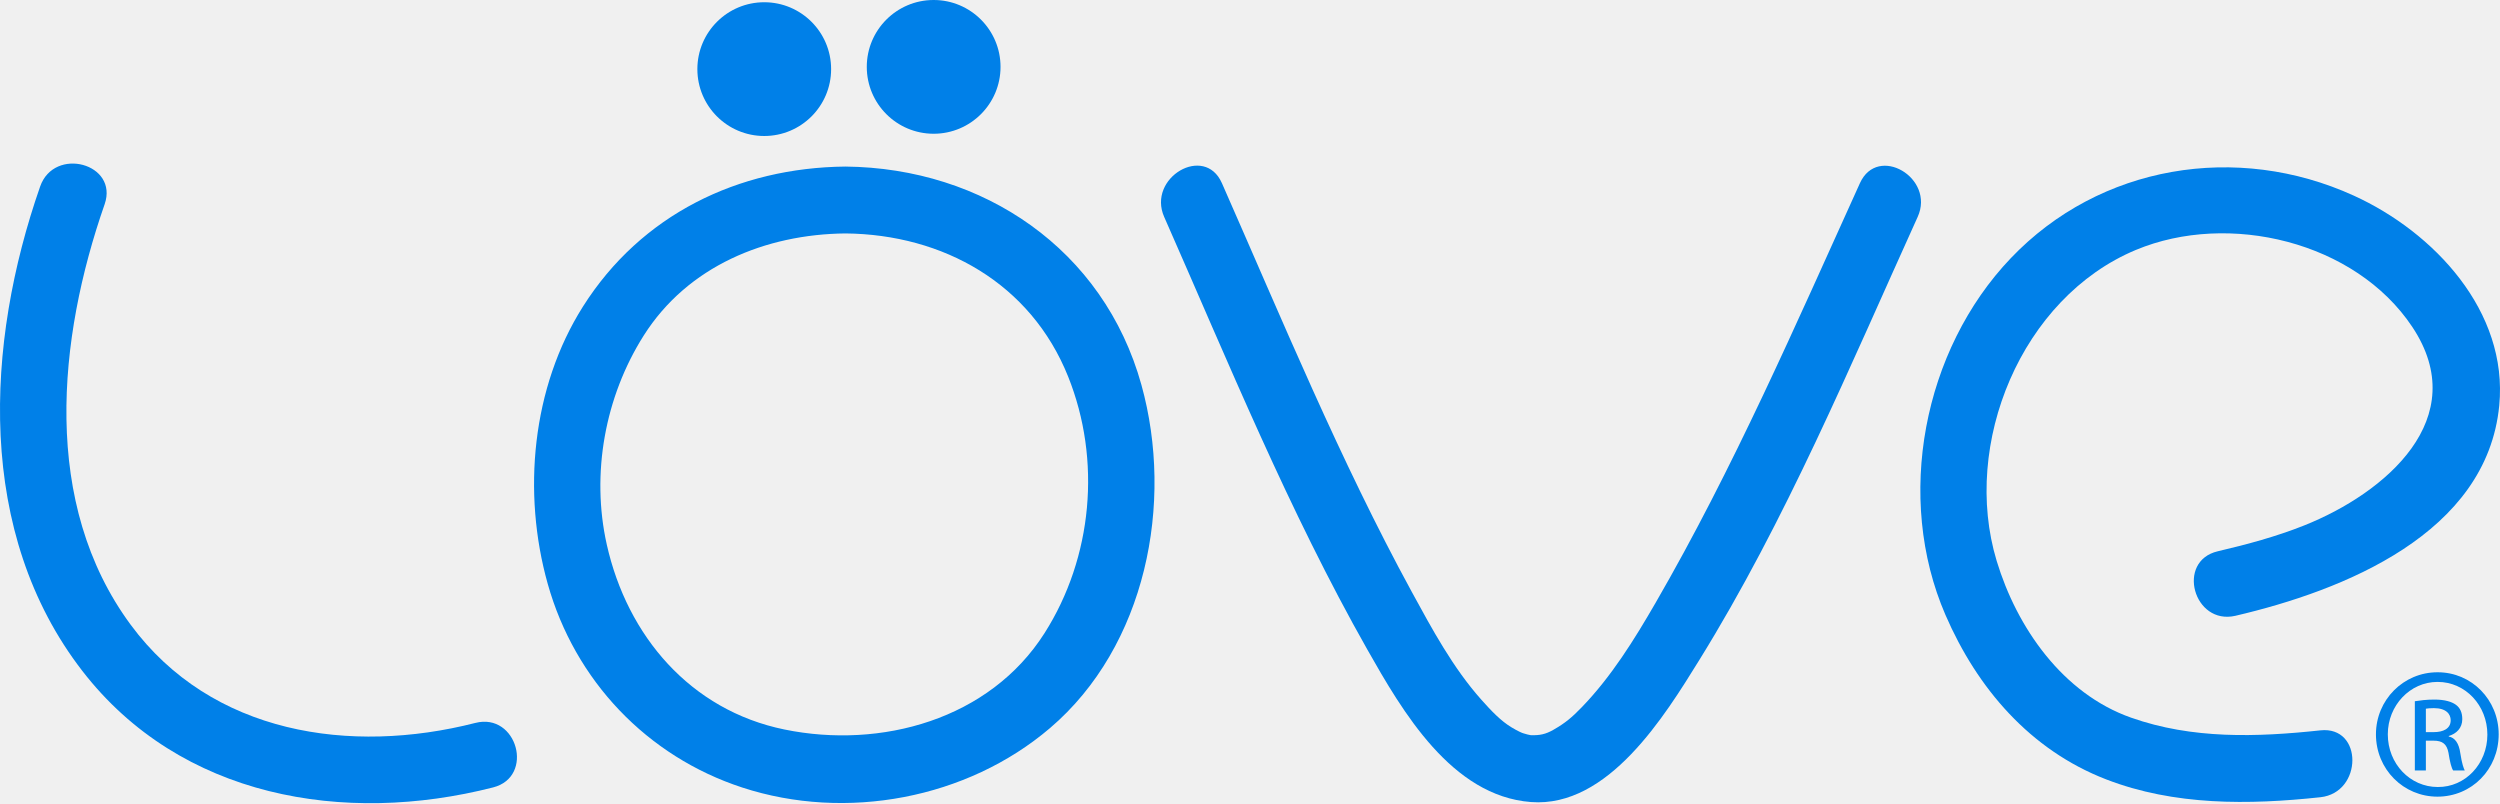
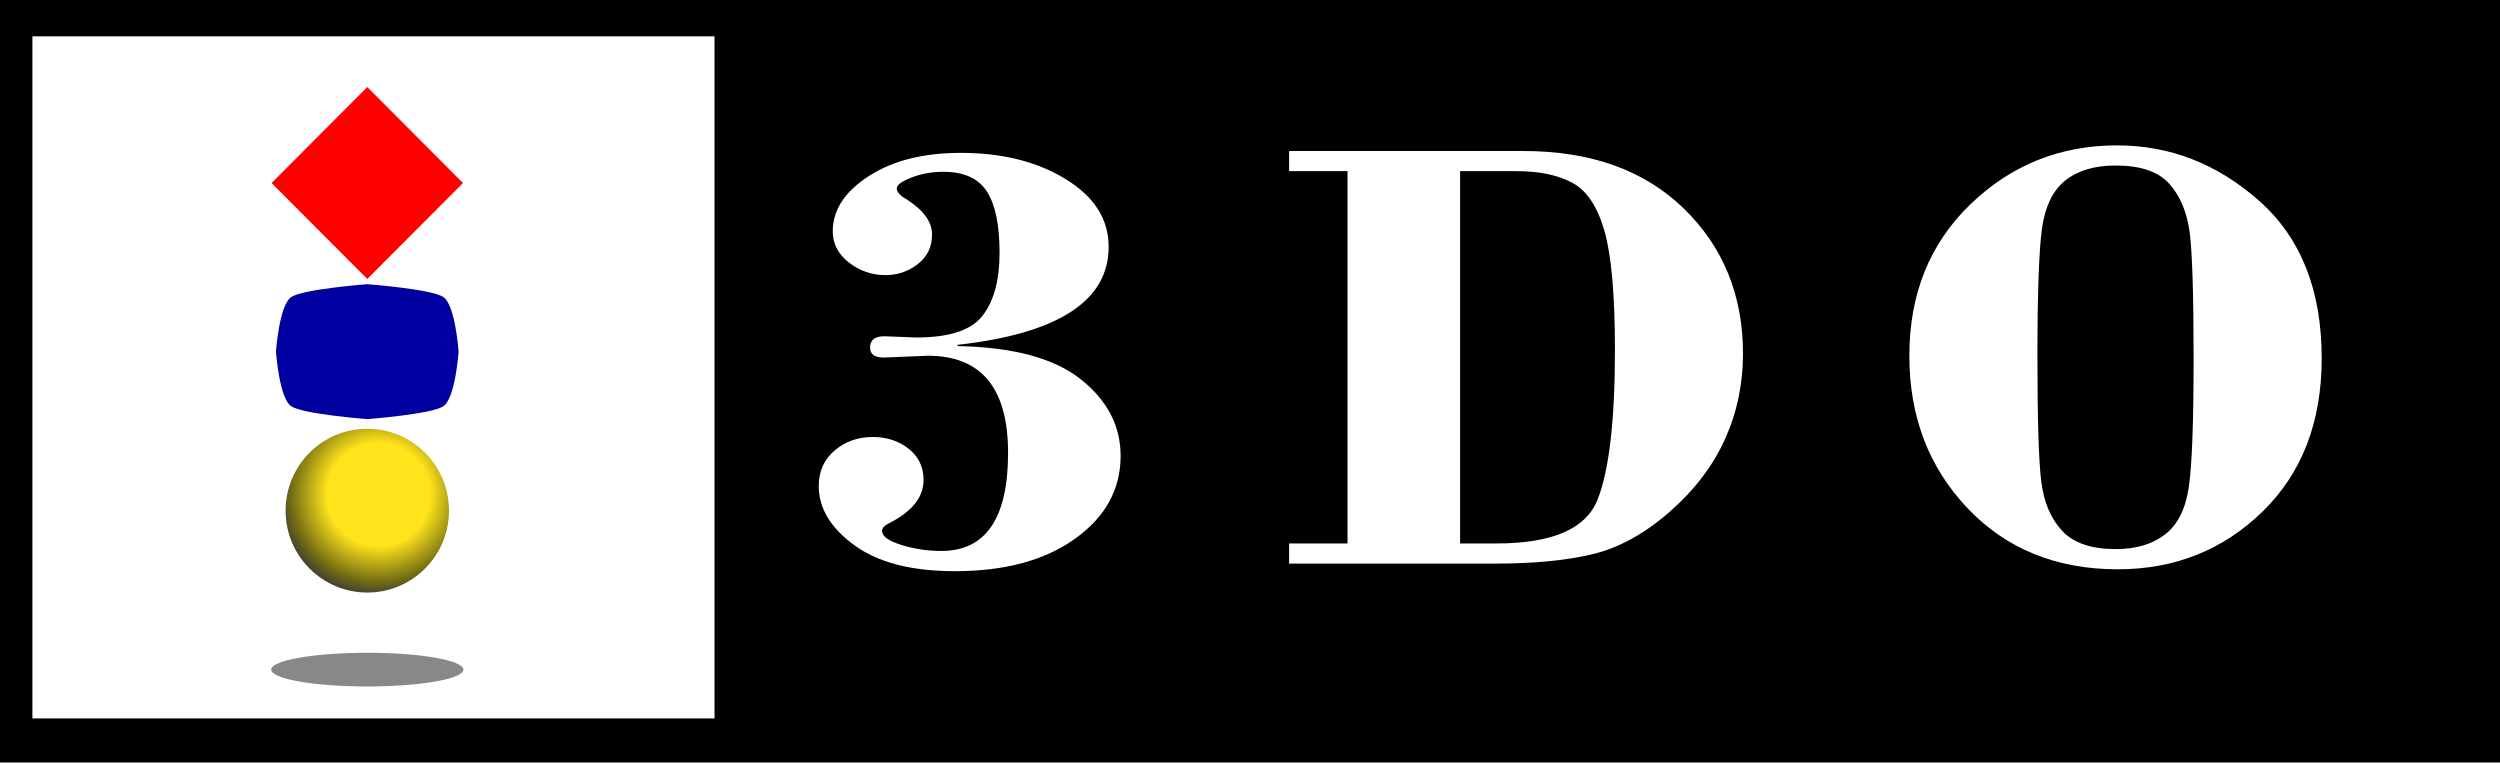
- <svg xmlns="http://www.w3.org/2000/svg" version="1.1" x="0px" y="0px" width="373.831px" height="120.104px" viewBox="0 0 373.831 120.104" enable-background="new 0 0 373.831 120.104" xml:space="preserve" id="svg2">
-   <defs id="defs57" />
-   <g id="Layer_10" />
-   <g id="Layer_9">
-     <circle cx="114.279" cy="10.335" r="10" id="circle6" style="fill:#0080e8" />
-     <circle cx="139.612" cy="10" r="10" id="circle8" style="fill:#0080e8" />
-   </g>
-   <g id="Layer_2" />
-   <g id="Layer_1" />
-   <g id="Layer_3">
-     <g id="g13">
-       <g id="g15">
-         <path fill="none" d="M126.419,29.906c-55.287,0-55.475,85.041-0.353,85.041C181.106,114.947,181.92,29.906,126.419,29.906" id="path17" />
-         <path d="M126.419,24.906c-16.061,0.162-30.552,7.196-39.236,20.915c-7.67,12.116-9.111,27.837-5.282,41.478     c4.06,14.461,14.838,25.804,29.094,30.463c15.53,5.076,33.615,1.679,46.006-8.884c14.374-12.252,18.58-33.677,13.679-51.324     C165.053,37.291,147.043,25.113,126.419,24.906c-6.451-0.065-6.445,9.935,0,10c14.639,0.147,27.712,7.472,33.298,21.396     c5.004,12.474,3.672,27.057-3.529,38.379c-8.21,12.908-24.446,17.367-38.892,14.402c-14.073-2.889-23.502-13.993-26.563-27.657     c-2.375-10.605-0.264-22.11,5.525-31.254c6.572-10.381,18.226-15.146,30.161-15.266     C132.864,34.841,132.871,24.841,126.419,24.906L126.419,24.906z" id="path19" style="fill:#0080e8" />
-       </g>
-     </g>
-     <g id="g21">
-       <g id="g23">
-         <path fill="none" d="M178.397,29.906c48.716,110.468,51.349,116.265,104.041,0" id="path25" />
-         <path d="M174.08,32.43c9.586,21.736,18.656,43.999,30.382,64.701c5.241,9.255,12.593,21.893,24.465,22.801     c11.569,0.885,20.021-12.921,25.149-21.195c12.939-20.876,22.563-43.995,32.68-66.306c2.642-5.825-5.975-10.913-8.635-5.047     c-9.592,21.154-18.926,42.655-30.574,62.786c-3.169,5.476-6.566,10.959-10.974,15.536c-1.543,1.604-2.545,2.424-4.268,3.411     c-1.201,0.688-2.065,0.857-3.379,0.815c-0.582-0.051-0.556-0.041,0.08,0.027c-0.424-0.069-0.837-0.193-1.248-0.316     c-0.165-0.049-0.753-0.289-1.728-0.876c-1.604-0.966-2.992-2.424-4.532-4.152c-4.226-4.744-7.359-10.551-10.383-16.096     c-10.744-19.703-19.356-40.625-28.401-61.135C180.117,21.493,171.503,26.587,174.08,32.43L174.08,32.43z" id="path27" style="fill:#0080e8" />
-       </g>
-     </g>
-   </g>
-   <g id="Layer_4" />
-   <g id="Layer_5" />
-   <g id="Layer_6">
-     <g id="g32">
-       <g id="g34">
-         <path fill="none" d="M332.958,87.255c57.148-12.938,36.661-53.914,3.234-57.148s-51.756,33.427-40.974,59.305     c10.782,25.879,32.349,26.958,51.756,24.801" id="path36" />
-         <path d="M334.288,92.076c16.119-3.771,37.565-12.266,39.429-31.426c1.37-14.087-9.762-25.941-21.77-31.407     c-17.438-7.938-37.938-4.605-51.258,9.353c-13.145,13.773-17.356,35.85-9.787,53.338c4.761,10.999,12.667,20.207,24.025,24.604     c10.208,3.952,21.323,3.826,32.048,2.674c6.342-0.682,6.408-10.688,0-10c-9.54,1.025-19.151,1.334-28.321-1.903     c-10.214-3.605-17.066-13.445-20.092-23.452c-5.278-17.456,3.682-39.335,20.828-46.488c13.844-5.774,32.803-1.287,41.323,11.511     c9.107,13.679-4.028,24.854-16.167,29.692c-4.179,1.665-8.544,2.838-12.917,3.862C325.351,83.902,328.014,93.544,334.288,92.076     L334.288,92.076z" id="path38" style="fill:#0080e8" />
-       </g>
-     </g>
-   </g>
-   <g id="Layer_7" />
-   <g id="Layer_8">
-     <g id="g42">
-       <g id="g44">
-         <path fill="none" d="M10.822,29.224c-19.854,55.69,12.757,96.622,61.59,83.698" id="path46" />
-         <path d="M6,27.895c-8.2,23.498-9.661,51.774,6.323,72.444c14.666,18.965,39.169,23.091,61.417,17.404     c6.244-1.596,3.594-11.24-2.658-9.643c-18.687,4.776-39.448,1.689-51.529-14.664C6.14,75.279,8.629,50.654,15.643,30.553     C17.773,24.448,8.111,21.847,6,27.895L6,27.895z" id="path48" style="fill:#0080e8" />
-       </g>
-     </g>
-     <g id="g50">
-       <path d="M364.519,100.526c5.073,0,9.115,4.124,9.115,9.28c0,5.238-4.042,9.32-9.156,9.32c-5.073,0-9.197-4.082-9.197-9.32    c0-5.156,4.124-9.28,9.197-9.28H364.519z M364.478,101.969c-4.083,0-7.424,3.506-7.424,7.837c0,4.412,3.341,7.877,7.465,7.877    c4.125,0.041,7.424-3.465,7.424-7.836c0-4.372-3.299-7.878-7.424-7.878H364.478z M362.746,115.208h-1.649v-10.352    c0.866-0.124,1.69-0.248,2.928-0.248c1.567,0,2.599,0.33,3.218,0.783c0.618,0.454,0.948,1.155,0.948,2.146    c0,1.36-0.907,2.186-2.021,2.516v0.083c0.907,0.164,1.525,0.989,1.731,2.516c0.248,1.608,0.495,2.227,0.66,2.557h-1.732    c-0.247-0.33-0.494-1.278-0.701-2.639c-0.247-1.32-0.907-1.815-2.227-1.815h-1.155V115.208z M362.746,109.476h1.196    c1.361,0,2.516-0.495,2.516-1.773c0-0.908-0.659-1.814-2.516-1.814c-0.536,0-0.907,0.041-1.196,0.082V109.476z" id="path52" style="fill:#0080e8" />
-     </g>
-   </g>
-   <g id="Layer_11" />
+ <svg xmlns="http://www.w3.org/2000/svg" version="1.1" id="Layer_1" x="0px" y="0px" width="270px" height="82.35px" viewBox="3 136.909 270 82.35" enable-background="new 3 136.909 270 82.35" xml:space="preserve">
+   <rect x="3" y="136.909" width="270" height="82.35" />
+   <rect x="6.5" y="140.833" fill="#FFFFFF" width="73.667" height="73.667" />
+   <path fill="#888888" d="M32.287,209.229c0-1.006,4.646-1.822,10.38-1.822c5.734,0,10.38,0.816,10.38,1.822s-4.646,1.82-10.38,1.82  C36.933,211.049,32.287,210.234,32.287,209.229z" />
+   <path fill="#FFFFFF" d="M106.406,174.152v0.134c6.014,0.112,10.455,1.308,13.32,3.588c2.867,2.278,4.301,5.035,4.301,8.267  c0,3.607-1.629,6.586-4.895,8.93c-3.259,2.351-7.602,3.525-13.015,3.525c-4.679,0-8.293-0.938-10.853-2.806s-3.84-3.993-3.84-6.386  c0-1.586,0.573-2.873,1.721-3.846c1.146-0.973,2.523-1.455,4.125-1.455c1.504,0,2.797,0.428,3.867,1.272  c1.077,0.854,1.608,1.979,1.608,3.371c0,1.86-1.245,3.419-3.741,4.678c-0.488,0.245-0.74,0.524-0.74,0.833  c0,0.573,0.698,1.076,2.104,1.512c1.399,0.433,2.825,0.643,4.293,0.643c4.805,0,7.21-3.531,7.21-10.594  c0-6.993-2.889-10.489-8.657-10.489l-4.791,0.194c-0.965,0-1.454-0.355-1.454-1.068c0-0.818,0.51-1.23,1.524-1.23l3.489,0.133  c3.56,0,5.943-0.791,7.154-2.379c1.215-1.58,1.817-3.832,1.817-6.754c0-3.008-0.455-5.225-1.371-6.638  c-0.916-1.42-2.489-2.125-4.713-2.125c-1.209,0-2.349,0.202-3.413,0.614c-1.063,0.406-1.602,0.805-1.602,1.204  c0,0.368,0.351,0.755,1.05,1.153c1.831,1.168,2.755,2.434,2.755,3.797c0,1.343-0.51,2.404-1.539,3.203  c-1.027,0.789-2.182,1.188-3.469,1.188c-1.482,0-2.805-0.455-3.965-1.355c-1.162-0.91-1.75-2.028-1.75-3.379  c0-2.293,1.295-4.279,3.881-5.951c2.588-1.678,5.902-2.517,9.959-2.517c4.482,0,8.259,0.95,11.334,2.847  c3.084,1.895,4.623,4.32,4.623,7.293C122.741,169.404,117.293,172.938,106.406,174.152z" />
+   <path fill="#FFFFFF" d="M160.691,155.393v40.209h3.938c6.021,0,9.657-1.58,10.909-4.734c1.252-3.16,1.875-8.559,1.875-16.202  c0-5.979-0.386-10.28-1.154-12.89c-0.762-2.613-1.93-4.334-3.489-5.151c-1.561-0.819-3.545-1.231-5.944-1.231H160.691  L160.691,155.393z M148.531,195.602v-40.209h-6.307v-2.176h25.271c7.309,0,13.098,2.07,17.357,6.217  c4.258,4.141,6.391,9.371,6.391,15.686c0,3.271-0.648,6.357-1.95,9.23c-1.301,2.881-3.301,5.504-6,7.859  c-2.7,2.357-5.469,3.874-8.308,4.553c-2.84,0.678-6.322,1.016-10.463,1.016h-22.299v-2.176H148.531L148.531,195.602z" />
+   <path fill="#FFFFFF" d="M239.909,175.518c0-6.824-0.142-11.322-0.421-13.488c-0.285-2.176-1.014-3.924-2.188-5.254  c-1.175-1.327-3.111-1.992-5.805-1.992c-2.271,0-4.083,0.539-5.434,1.609c-1.351,1.076-2.188,2.797-2.524,5.168  c-0.328,2.369-0.496,7-0.496,13.888c0,6.817,0.14,11.335,0.426,13.538c0.28,2.203,1.036,3.959,2.261,5.267  c1.224,1.308,3.146,1.958,5.769,1.958c2.175,0,3.95-0.523,5.321-1.574c1.371-1.056,2.23-2.762,2.574-5.133  C239.741,187.132,239.909,182.469,239.909,175.518z M209.21,175.329c0-6.665,2.194-12.119,6.603-16.364  c4.396-4.236,9.678-6.355,15.83-6.355c5.715,0,10.826,1.992,15.336,5.979c4.513,3.986,6.764,9.657,6.764,17.008  c0,6.889-2.126,12.412-6.393,16.566c-4.266,4.152-9.476,6.23-15.629,6.23c-6.65,0-12.07-2.211-16.244-6.615  C211.301,187.37,209.21,181.889,209.21,175.329z" />
+   <radialGradient id="SVGID_1_" cx="49.887" cy="-77.316" r="10.654" gradientTransform="matrix(1 0 0 -1 -6 113)" gradientUnits="userSpaceOnUse">
+     <stop offset="0.522" style="stop-color:#FFE41B" />
+     <stop offset="0.893" style="stop-color:#716A13" />
+     <stop offset="1" style="stop-color:#49482E" />
+   </radialGradient>
+   <path fill="url(#SVGID_1_)" d="M33.844,192.059c0-4.887,3.949-8.846,8.823-8.846s8.823,3.959,8.823,8.846  c0,4.885-3.95,8.846-8.823,8.846C37.792,200.904,33.844,196.943,33.844,192.059z" />
+   <path fill="#0000A0" d="M34.449,168.991c-1.298,0.866-1.644,5.896-1.644,5.896s0.346,5.03,1.644,5.896  c1.297,0.867,8.218,1.389,8.218,1.389s6.921-0.521,8.217-1.389c1.299-0.866,1.645-5.896,1.645-5.896s-0.345-5.03-1.645-5.896  c-1.296-0.868-8.217-1.389-8.217-1.389S35.746,168.123,34.449,168.991z" />
+   <polygon fill="#FF0000" points="42.667,146.313 53.002,156.676 42.667,167.036 32.332,156.676 " />
</svg>
